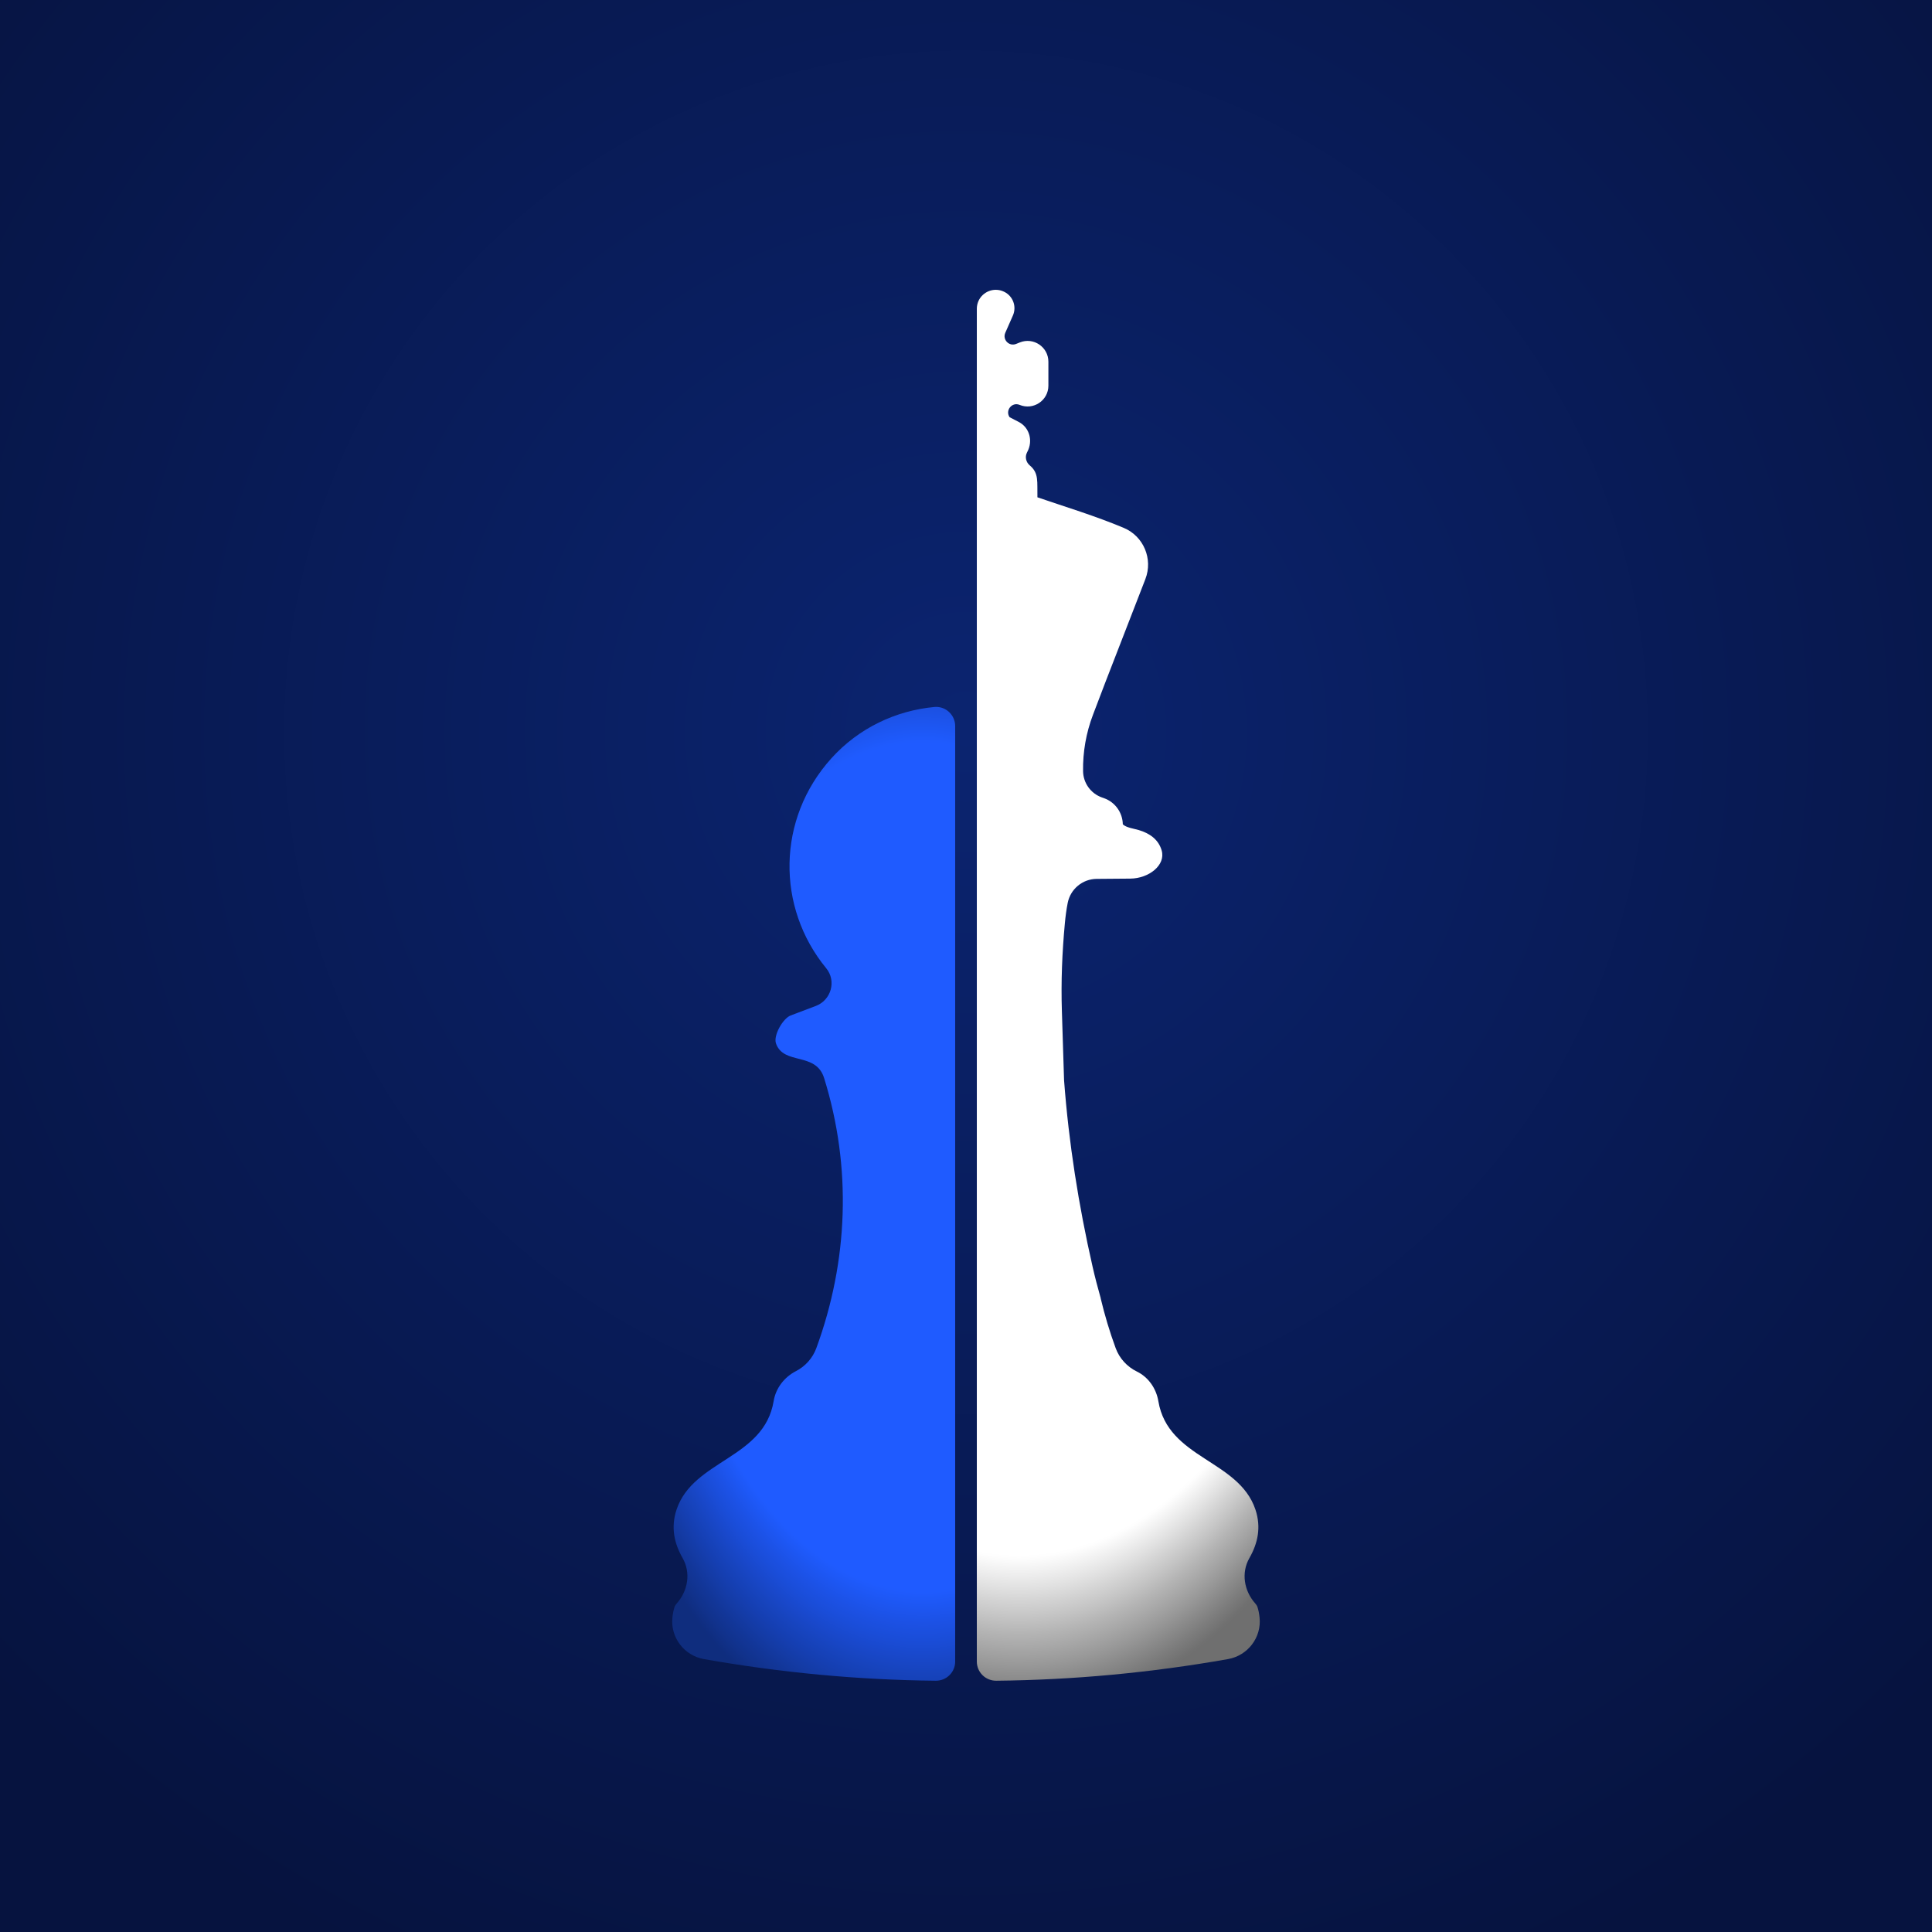
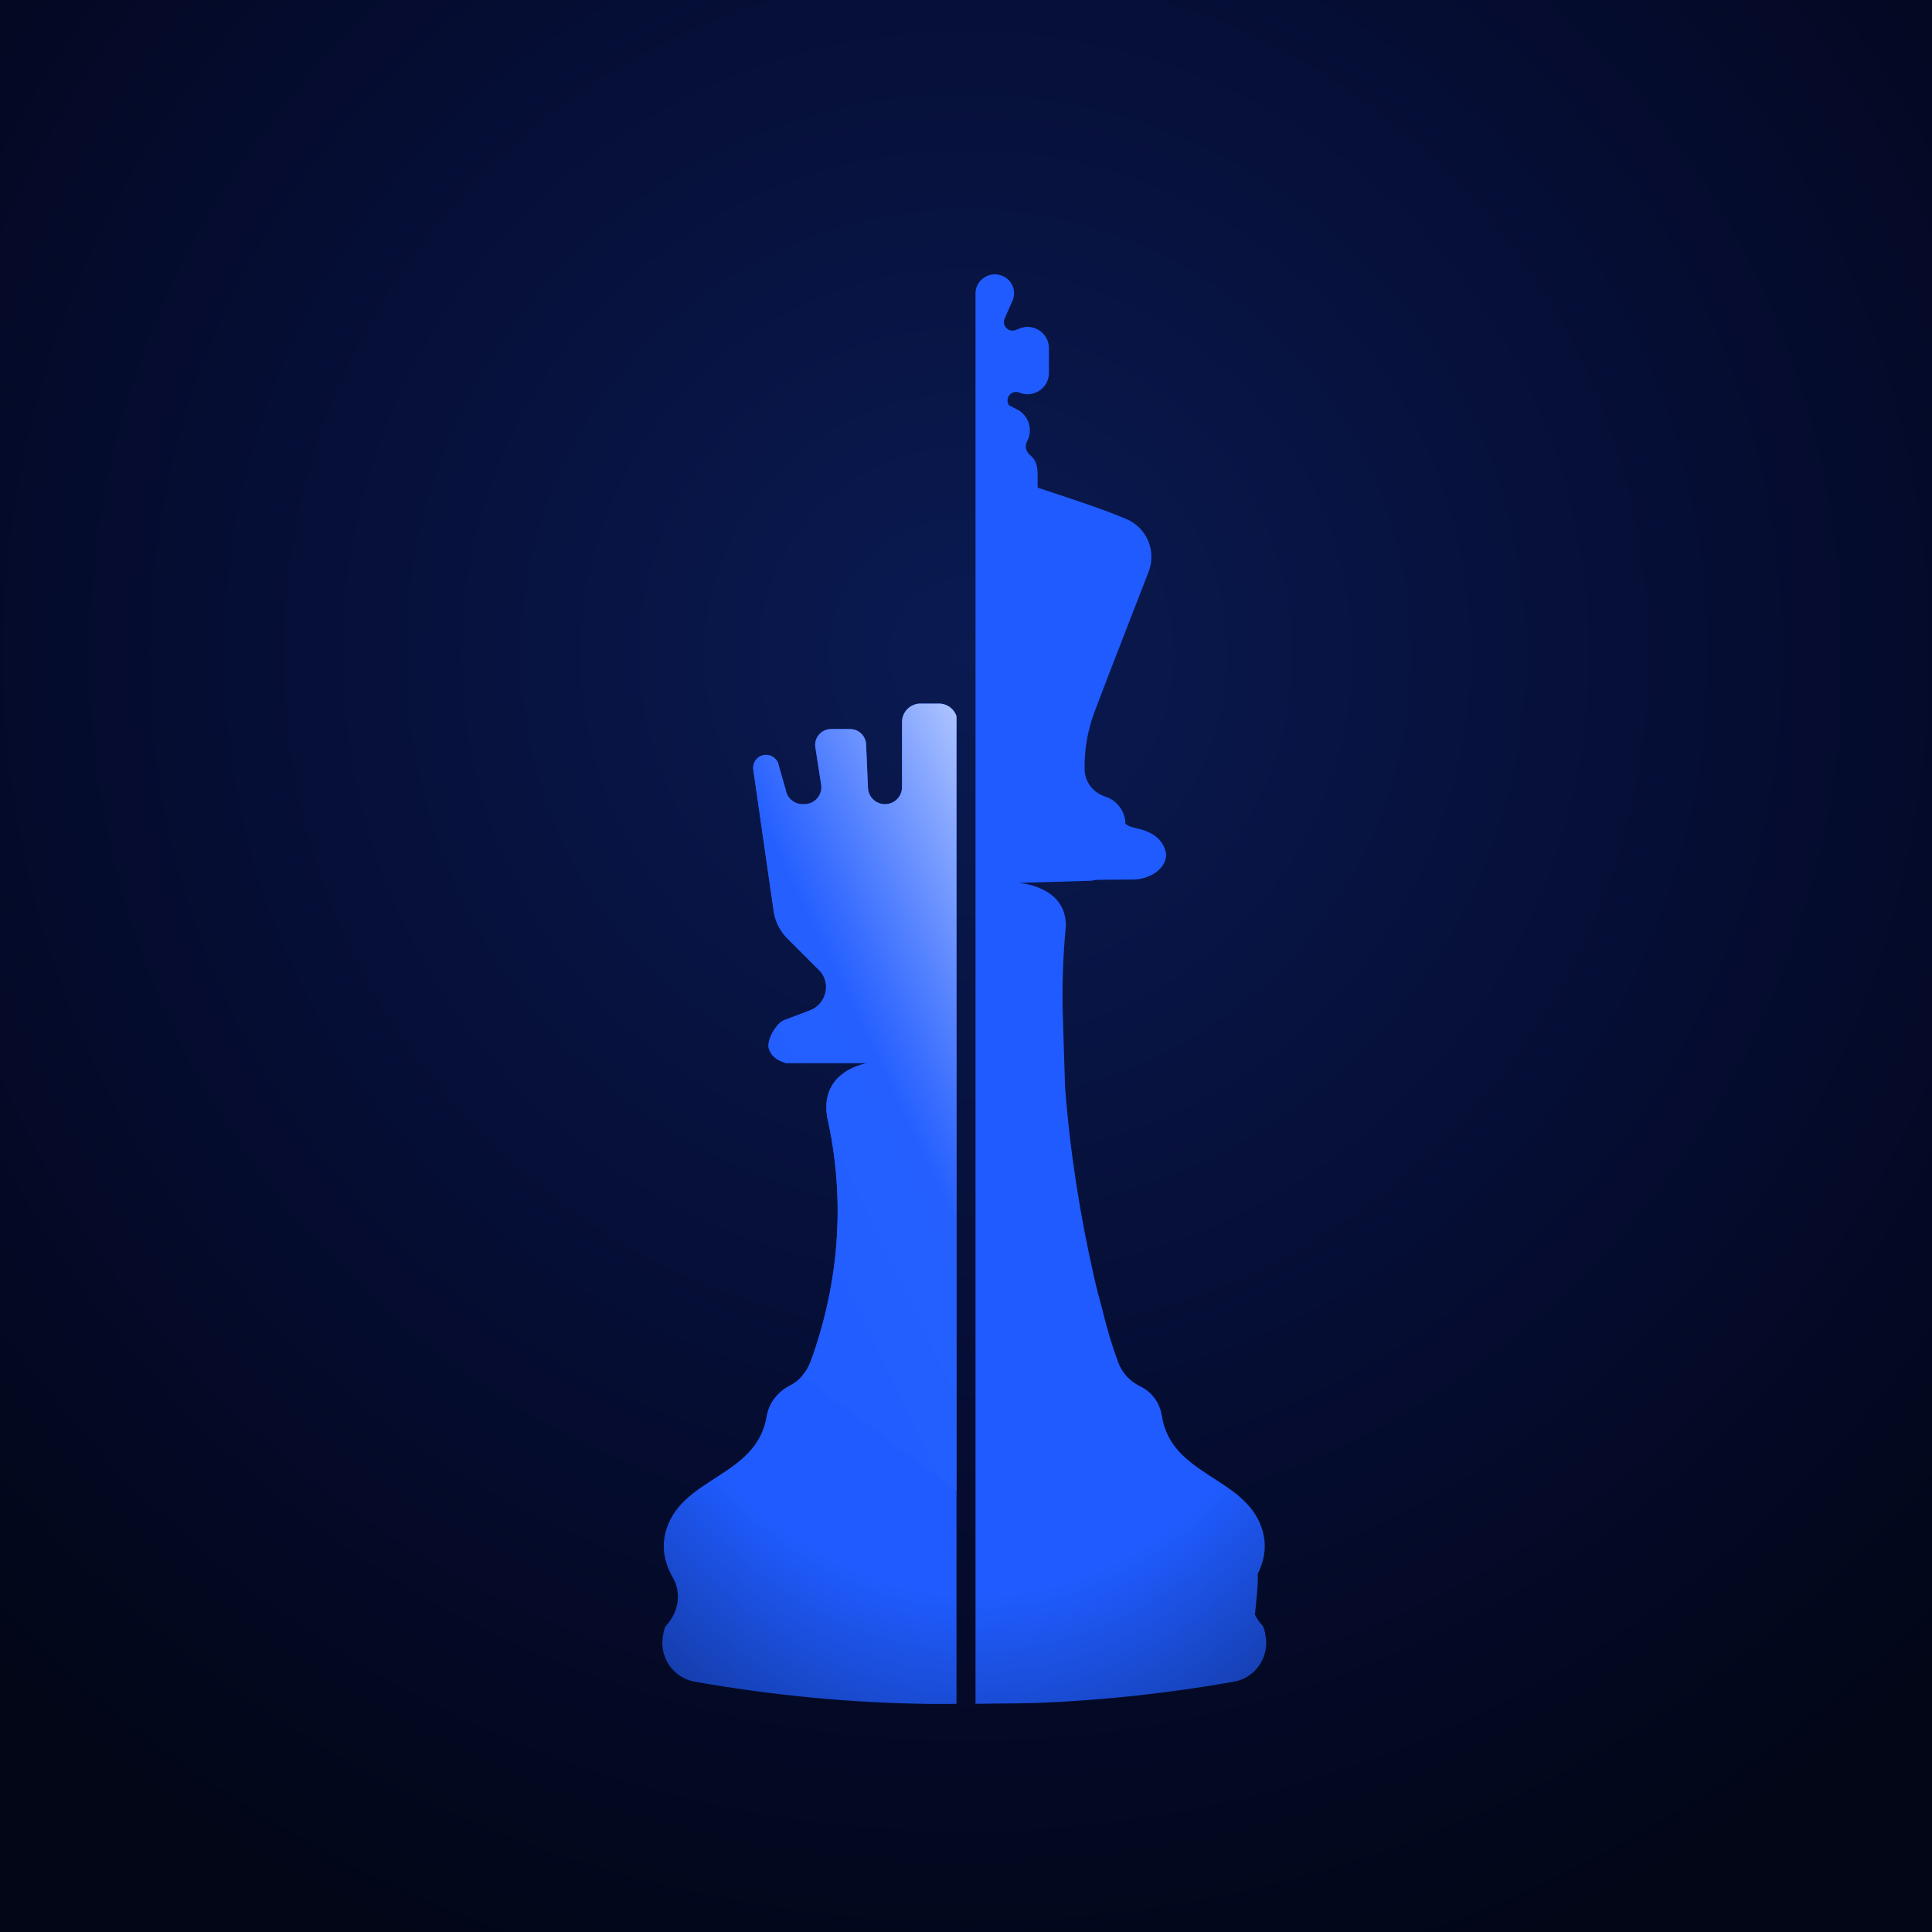
<svg xmlns="http://www.w3.org/2000/svg" viewBox="0 0 1024.000 1024.000" width="1024" height="1024">
  <defs>
-     <radialGradient id="bgG" cx="50%" cy="38%" r="70%">
-       <stop offset="0" stop-color="#0B2470" />
-       <stop offset="1" stop-color="#06133F" />
+     <radialGradient id="bgG" cx="50%" cy="34%" r="72%">
+       <stop offset="0" stop-color="#0A1A52" />
+       <stop offset=".55" stop-color="#050D33" />
+       <stop offset="1" stop-color="#020617" />
    </radialGradient>
-     <radialGradient id="gP" gradientUnits="userSpaceOnUse" cx="0" cy="0" fx="0" fy="0" r="156.191" gradientTransform="matrix(0.757359, 0, 0, 1.242641, 551.0024, 468.3375)">
+     <clipPath id="cL">
+       <rect x="0" y="0" width="268.75" height="1080" />
+     </clipPath>
+     <clipPath id="cR">
+       <rect x="274.85" y="0" width="800" height="1080" />
+     </clipPath>
+     <radialGradient id="gA" gradientUnits="userSpaceOnUse" cx="0" cy="0" fx="0" fy="0" r="347.095" gradientTransform="matrix(0.720926, 0, 0, 1.279074, 275.198, 408.8786)">
      <stop offset="0" stop-color="#1F5BFF" />
-       <stop offset="0.719" stop-color="#1F5BFF" />
-       <stop offset="0.723" stop-color="#1F5BFE" />
-       <stop offset="0.75" stop-color="#1D56F1" />
-       <stop offset="0.777" stop-color="#1C51E4" />
-       <stop offset="0.805" stop-color="#1A4DD8" />
-       <stop offset="0.832" stop-color="#1948CB" />
-       <stop offset="0.859" stop-color="#1744BE" />
-       <stop offset="0.887" stop-color="#153FB2" />
-       <stop offset="0.914" stop-color="#143BA5" />
-       <stop offset="0.941" stop-color="#123698" />
-       <stop offset="0.969" stop-color="#11328C" />
-       <stop offset="0.996" stop-color="#0F2D7F" />
+       <stop offset="0.656" stop-color="#1F5BFF" />
+       <stop offset="0.664" stop-color="#1F5BFE" />
+       <stop offset="0.68" stop-color="#1E58F6" />
+       <stop offset="0.695" stop-color="#1D55EE" />
+       <stop offset="0.711" stop-color="#1C52E5" />
+       <stop offset="0.727" stop-color="#1B4FDD" />
+       <stop offset="0.742" stop-color="#1A4CD5" />
+       <stop offset="0.758" stop-color="#1949CC" />
+       <stop offset="0.773" stop-color="#1846C4" />
+       <stop offset="0.789" stop-color="#1743BC" />
+       <stop offset="0.805" stop-color="#1640B4" />
+       <stop offset="0.82" stop-color="#153DAC" />
+       <stop offset="0.836" stop-color="#143AA3" />
+       <stop offset="0.852" stop-color="#13379B" />
+       <stop offset="0.867" stop-color="#123493" />
+       <stop offset="0.883" stop-color="#11328B" />
+       <stop offset="0.898" stop-color="#102E82" />
      <stop offset="1" stop-color="#0F2D7E" />
    </radialGradient>
-     <radialGradient id="gK" gradientUnits="userSpaceOnUse" cx="0" cy="0" fx="0" fy="0" r="205.212" gradientTransform="matrix(0.726812, 0, 0, 1.273188, 582.6139, 387.9041)">
-       <stop offset="0" stop-color="#FFFFFF" />
-       <stop offset="0.797" stop-color="#FFFFFF" />
-       <stop offset="0.801" stop-color="#FEFEFE" />
-       <stop offset="0.82" stop-color="#F0F0F0" />
-       <stop offset="0.84" stop-color="#E1E1E1" />
-       <stop offset="0.859" stop-color="#D2D2D2" />
-       <stop offset="0.879" stop-color="#C3C3C3" />
-       <stop offset="0.898" stop-color="#B4B4B4" />
-       <stop offset="0.918" stop-color="#A6A6A6" />
-       <stop offset="0.938" stop-color="#989898" />
-       <stop offset="0.957" stop-color="#8A8A8A" />
-       <stop offset="0.977" stop-color="#7C7C7C" />
-       <stop offset="0.996" stop-color="#707070" />
-       <stop offset="1" stop-color="#6F6F6F" />
-     </radialGradient>
+     <linearGradient id="gH" gradientUnits="userSpaceOnUse" x1="0.271" y1="0" x2="1.601" y2="0" gradientTransform="matrix(-115.6908, 55.3304, -55.3304, -115.6908, 348.7944, 500.1782)">
+       <stop offset="0" stop-color="#B3C7FF" />
+       <stop offset="0.004" stop-color="#B1C6FF" />
+       <stop offset="0.043" stop-color="#A3BCFF" />
+       <stop offset="0.082" stop-color="#95B2FF" />
+       <stop offset="0.121" stop-color="#87A7FF" />
+       <stop offset="0.16" stop-color="#7A9EFF" />
+       <stop offset="0.199" stop-color="#6D94FF" />
+       <stop offset="0.238" stop-color="#608AFF" />
+       <stop offset="0.277" stop-color="#5381FF" />
+       <stop offset="0.316" stop-color="#4778FF" />
+       <stop offset="0.355" stop-color="#3B6FFF" />
+       <stop offset="0.395" stop-color="#3067FF" />
+       <stop offset="0.434" stop-color="#2560FF" />
+       <stop offset="1" stop-color="#1F5BFF" />
+     </linearGradient>
  </defs>
  <rect width="1024" height="1024" fill="url(#bgG)" />
-   <g transform="translate(355.297 153.600) scale(1.606478) translate(-467.582 -179.087)">
-     <path d="M 554.684 316.727 C 542.035 317.918 529.762 323.598 520.66 333.715 C 502.684 353.691 502.504 382.832 519.008 402.93 C 522.441 407.109 520.645 413.445 515.586 415.363 L 507.285 418.5 C 504.707 419.477 501.52 425.109 502.43 427.727 C 504.969 435.016 515.586 430.398 518.312 439.152 C 527.508 468.699 526.258 499.57 515.75 528.25 C 514.543 531.539 512.129 534.246 509.016 535.848 C 505.176 537.828 502.371 541.457 501.668 545.719 C 498.523 564.766 475.188 565.07 469.652 581.473 C 467.637 587.453 468.914 592.77 471.621 597.508 C 474.398 602.371 473.402 608.34 469.676 612.516 C 469.348 612.883 469.109 613.242 468.988 613.598 C 468.641 614.605 468.41 615.836 468.266 617.188 C 467.582 623.738 472.172 629.703 478.656 630.852 C 504.156 635.355 529.648 637.738 555.145 637.992 C 558.668 638.027 561.555 635.199 561.555 631.676 L 561.555 323.023 C 561.555 319.52 558.707 316.699 555.277 316.699 C 555.078 316.699 554.883 316.711 554.684 316.727 " fill="url(#gP)" />
-     <path d="M 568.699 185.348 L 568.699 631.676 C 568.699 635.199 571.586 638.027 575.109 637.992 C 600.602 637.738 626.086 635.359 651.582 630.852 C 658.074 629.703 662.676 623.73 661.984 617.172 C 661.844 615.828 661.609 614.602 661.266 613.598 C 661.141 613.242 660.906 612.883 660.578 612.516 C 656.848 608.34 655.855 602.371 658.633 597.512 C 661.34 592.77 662.617 587.453 660.602 581.473 C 655.07 565.086 631.777 564.766 628.594 545.781 C 627.895 541.594 625.332 537.848 621.516 535.988 C 618.27 534.406 615.746 531.637 614.504 528.25 C 612.523 522.848 610.875 517.363 609.559 511.824 L 609.582 511.824 C 608.613 508.391 607.695 504.93 606.879 501.34 C 602.258 481.008 599.047 460.711 597.48 439.883 L 596.762 417.078 C 596.453 407.301 596.84 397.805 597.742 388.113 C 597.961 385.777 598.246 383.555 598.684 381.359 C 599.59 376.793 603.57 373.484 608.223 373.441 L 608.309 373.441 L 619.312 373.352 C 625.496 373.305 631.074 368.879 629.684 364.066 C 628.637 360.43 625.703 358.395 622.102 357.324 C 620.598 356.879 617.941 356.535 616.863 355.434 C 616.789 351.543 614.309 348.105 610.641 346.809 L 609.973 346.574 C 606.297 345.27 603.812 341.82 603.75 337.918 C 603.648 331.559 604.762 325.238 607.023 319.293 L 611.141 308.488 L 624.266 274.641 L 624.309 274.52 C 626.867 267.898 623.738 260.402 617.195 257.645 C 607.867 253.719 598.016 250.746 588.691 247.551 C 588.57 242.414 589.234 239.59 586.191 237.047 C 584.941 236.004 584.504 234.277 585.227 232.82 L 585.328 232.609 C 585.336 232.598 585.34 232.586 585.348 232.574 C 587.273 228.992 586.137 224.551 582.523 222.684 L 579.512 221.125 C 577.977 218.879 580.301 216.012 582.816 217.055 C 587.336 218.93 592.309 215.605 592.309 210.715 L 592.309 202.82 C 592.309 197.961 587.395 194.641 582.887 196.453 L 581.648 196.949 C 579.352 197.871 577.094 195.539 578.09 193.27 L 580.605 187.559 C 581.895 184.629 580.652 181.199 577.781 179.773 L 577.734 179.746 C 576.82 179.297 575.875 179.086 574.953 179.086 C 571.672 179.086 568.699 181.723 568.699 185.348 " fill="url(#gK)" />
+   <g transform="translate(349.982 145.408) scale(1.651188) translate(-173.678 -279.693)">
+     <g clip-path="url(#cL)">
+       <path d="M 274.820 285.953 L 274.820 612.430 L 271.246 709.320 L 268.797 520.938 C 268.840 520.938 268.879 520.934 268.922 520.934 L 268.922 476.559 L 269.055 423.426 C 269.062 420.145 266.402 417.477 263.121 417.477 L 257.199 417.477 C 253.922 417.477 251.266 420.133 251.266 423.410 L 251.266 444.297 C 251.266 447.316 248.816 449.766 245.797 449.766 C 242.836 449.766 240.414 447.406 240.332 444.449 L 239.730 430.637 C 239.652 427.867 237.387 425.660 234.617 425.660 L 228.492 425.660 C 225.480 425.660 223.117 428.254 223.402 431.254 L 225.352 443.785 C 225.652 446.992 223.129 449.766 219.906 449.766 L 219.316 449.766 C 216.605 449.766 214.305 447.777 213.906 445.094 L 211.727 437.488 C 211.430 435.453 209.684 433.945 207.625 433.945 C 205.129 433.945 203.195 436.137 203.512 438.617 L 210.027 483.809 C 210.465 487.238 212.027 490.430 214.477 492.879 L 225.109 503.512 C 228.551 507.703 226.777 514.047 221.703 515.965 L 213.406 519.105 C 210.824 520.082 207.641 525.711 208.551 528.332 C 209.508 531.074 211.605 532.129 213.996 532.848 L 240.520 532.848 C 240.520 532.848 224.695 534.898 227.258 550.297 C 227.262 550.312 227.262 550.328 227.266 550.344 C 233.168 576.500 231.145 603.355 221.988 628.531 C 220.766 631.887 218.430 634.789 215.238 636.398 C 211.344 638.367 208.496 642.020 207.789 646.324 C 204.645 665.371 181.305 665.676 175.770 682.078 C 173.754 688.059 175.031 693.375 177.738 698.113 C 180.520 702.977 179.527 708.945 175.797 713.117 C 175.469 713.484 175.230 713.848 175.109 714.199 C 174.773 715.172 174.543 716.355 174.402 717.648 C 173.680 724.230 178.160 730.281 184.680 731.438 C 209.898 735.898 235.109 738.277 260.324 738.582 L 260.383 738.582 C 262.812 738.609 288.953 738.508 296.020 738.211 L 296.051 738.211 L 296.051 738.207 C 316.633 737.336 337.215 735.082 357.801 731.438 C 364.324 730.285 368.812 724.242 368.090 717.656 C 367.949 716.359 367.719 715.176 367.383 714.199 C 367.262 713.848 367.023 713.484 366.699 713.121 C 365.824 712.141 365.105 711.059 364.543 709.922 C 365.000 705.400 365.600 700.600 365.450 696.810 C 367.660 692.402 368.555 687.516 366.719 682.078 C 361.160 665.598 337.637 665.367 334.664 646.066 C 334.031 641.961 331.484 638.434 327.734 636.641 C 324.441 635.066 321.879 632.277 320.625 628.855 C 318.645 623.449 316.992 617.969 315.680 612.430 L 315.699 612.430 C 314.730 608.996 313.816 605.531 312.996 601.945 C 308.375 581.609 305.168 561.316 303.598 540.488 L 302.883 517.684 C 302.574 507.906 302.957 498.406 303.863 488.719 C 303.863 475.836 288.562 475.027 288.562 475.027 L 312.051 474.348 C 312.789 474.160 313.555 474.051 314.344 474.047 L 314.426 474.043 L 325.434 473.957 C 331.617 473.906 337.191 469.484 335.805 464.668 C 334.758 461.035 331.820 458.996 328.223 457.930 C 326.715 457.484 324.062 457.141 322.980 456.039 C 322.906 452.148 320.430 448.711 316.762 447.414 L 316.094 447.180 C 312.434 445.883 309.938 442.457 309.871 438.574 C 309.762 432.195 310.871 425.859 313.145 419.898 L 317.258 409.094 L 330.383 375.242 L 330.430 375.125 C 333.004 368.465 329.805 360.977 323.227 358.215 C 313.926 354.301 304.105 351.340 294.812 348.156 C 294.688 343.020 295.355 340.191 292.309 337.652 C 291.059 336.609 290.625 334.887 291.344 333.426 L 291.449 333.215 L 291.469 333.180 C 293.363 329.523 291.922 324.984 288.266 323.090 L 285.633 321.727 C 284.094 319.484 286.422 316.617 288.934 317.660 C 293.453 319.531 298.426 316.211 298.426 311.320 L 298.426 303.426 C 298.426 298.566 293.512 295.246 289.004 297.059 L 287.770 297.555 C 285.469 298.477 283.211 296.145 284.211 293.875 L 286.723 288.164 C 288.016 285.230 286.770 281.801 283.898 280.375 L 283.852 280.352 C 282.941 279.902 281.996 279.691 281.074 279.691 C 277.793 279.691 274.820 282.332 274.820 285.953" fill="url(#gA)" />
+       <path d="M 257.199 417.477 C 253.922 417.477 251.266 420.133 251.266 423.41 L 251.266 444.297 C 251.266 447.316 248.816 449.766 245.797 449.766 C 242.836 449.766 240.414 447.406 240.332 444.449 L 239.73 430.637 C 239.652 427.867 237.387 425.66 234.617 425.66 L 228.492 425.66 C 225.48 425.66 223.117 428.254 223.402 431.254 L 225.352 443.785 C 225.652 446.992 223.129 449.766 219.906 449.766 L 219.316 449.766 C 216.605 449.766 214.305 447.777 213.906 445.094 L 211.727 437.488 C 211.43 435.453 209.684 433.945 207.625 433.945 C 205.129 433.945 203.195 436.137 203.512 438.617 L 210.027 483.809 C 210.465 487.238 212.027 490.43 214.477 492.879 L 225.109 503.512 C 228.551 507.703 226.777 514.047 221.703 515.965 L 213.406 519.105 C 210.824 520.082 207.641 525.711 208.551 528.332 C 209.508 531.074 211.605 532.129 213.996 532.848 L 240.52 532.848 C 240.52 532.848 224.695 534.898 227.258 550.297 C 227.262 550.312 227.262 550.328 227.266 550.344 C 233.168 576.5 231.145 603.355 221.988 628.531 C 221.352 630.277 220.406 631.898 219.199 633.281 L 270.758 671.699 L 268.797 520.938 C 268.84 520.938 268.879 520.934 268.922 520.934 L 268.922 476.559 L 269.055 423.426 C 269.062 420.145 266.402 417.477 263.121 417.477 Z M 257.199 417.477 " fill="url(#gH)" />
+     </g>
+     <g clip-path="url(#cR)">
+       <path d="M 274.820 285.953 L 274.820 612.430 L 271.246 709.320 L 268.797 520.938 C 268.840 520.938 268.879 520.934 268.922 520.934 L 268.922 476.559 L 269.055 423.426 C 269.062 420.145 266.402 417.477 263.121 417.477 L 257.199 417.477 C 253.922 417.477 251.266 420.133 251.266 423.410 L 251.266 444.297 C 251.266 447.316 248.816 449.766 245.797 449.766 C 242.836 449.766 240.414 447.406 240.332 444.449 L 239.730 430.637 C 239.652 427.867 237.387 425.660 234.617 425.660 L 228.492 425.660 C 225.480 425.660 223.117 428.254 223.402 431.254 L 225.352 443.785 C 225.652 446.992 223.129 449.766 219.906 449.766 L 219.316 449.766 C 216.605 449.766 214.305 447.777 213.906 445.094 L 211.727 437.488 C 211.430 435.453 209.684 433.945 207.625 433.945 C 205.129 433.945 203.195 436.137 203.512 438.617 L 210.027 483.809 C 210.465 487.238 212.027 490.430 214.477 492.879 L 225.109 503.512 C 228.551 507.703 226.777 514.047 221.703 515.965 L 213.406 519.105 C 210.824 520.082 207.641 525.711 208.551 528.332 C 209.508 531.074 211.605 532.129 213.996 532.848 L 240.520 532.848 C 240.520 532.848 224.695 534.898 227.258 550.297 C 227.262 550.312 227.262 550.328 227.266 550.344 C 233.168 576.500 231.145 603.355 221.988 628.531 C 220.766 631.887 218.430 634.789 215.238 636.398 C 211.344 638.367 208.496 642.020 207.789 646.324 C 204.645 665.371 181.305 665.676 175.770 682.078 C 173.754 688.059 175.031 693.375 177.738 698.113 C 180.520 702.977 179.527 708.945 175.797 713.117 C 175.469 713.484 175.230 713.848 175.109 714.199 C 174.773 715.172 174.543 716.355 174.402 717.648 C 173.680 724.230 178.160 730.281 184.680 731.438 C 209.898 735.898 235.109 738.277 260.324 738.582 L 260.383 738.582 C 262.812 738.609 288.953 738.508 296.020 738.211 L 296.051 738.211 L 296.051 738.207 C 316.633 737.336 337.215 735.082 357.801 731.438 C 364.324 730.285 368.812 724.242 368.090 717.656 C 367.949 716.359 367.719 715.176 367.383 714.199 C 367.262 713.848 367.023 713.484 366.699 713.121 C 365.824 712.141 365.105 711.059 364.543 709.922 C 365.000 705.400 365.600 700.600 365.450 696.810 C 367.660 692.402 368.555 687.516 366.719 682.078 C 361.160 665.598 337.637 665.367 334.664 646.066 C 334.031 641.961 331.484 638.434 327.734 636.641 C 324.441 635.066 321.879 632.277 320.625 628.855 C 318.645 623.449 316.992 617.969 315.680 612.430 L 315.699 612.430 C 314.730 608.996 313.816 605.531 312.996 601.945 C 308.375 581.609 305.168 561.316 303.598 540.488 L 302.883 517.684 C 302.574 507.906 302.957 498.406 303.863 488.719 C 303.863 475.836 288.562 475.027 288.562 475.027 L 312.051 474.348 C 312.789 474.160 313.555 474.051 314.344 474.047 L 314.426 474.043 L 325.434 473.957 C 331.617 473.906 337.191 469.484 335.805 464.668 C 334.758 461.035 331.820 458.996 328.223 457.930 C 326.715 457.484 324.062 457.141 322.980 456.039 C 322.906 452.148 320.430 448.711 316.762 447.414 L 316.094 447.180 C 312.434 445.883 309.938 442.457 309.871 438.574 C 309.762 432.195 310.871 425.859 313.145 419.898 L 317.258 409.094 L 330.383 375.242 L 330.430 375.125 C 333.004 368.465 329.805 360.977 323.227 358.215 C 313.926 354.301 304.105 351.340 294.812 348.156 C 294.688 343.020 295.355 340.191 292.309 337.652 C 291.059 336.609 290.625 334.887 291.344 333.426 L 291.449 333.215 L 291.469 333.180 C 293.363 329.523 291.922 324.984 288.266 323.090 L 285.633 321.727 C 284.094 319.484 286.422 316.617 288.934 317.660 C 293.453 319.531 298.426 316.211 298.426 311.320 L 298.426 303.426 C 298.426 298.566 293.512 295.246 289.004 297.059 L 287.770 297.555 C 285.469 298.477 283.211 296.145 284.211 293.875 L 286.723 288.164 C 288.016 285.230 286.770 281.801 283.898 280.375 L 283.852 280.352 C 282.941 279.902 281.996 279.691 281.074 279.691 C 277.793 279.691 274.820 282.332 274.820 285.953" fill="url(#gA)" />
+     </g>
  </g>
</svg>
